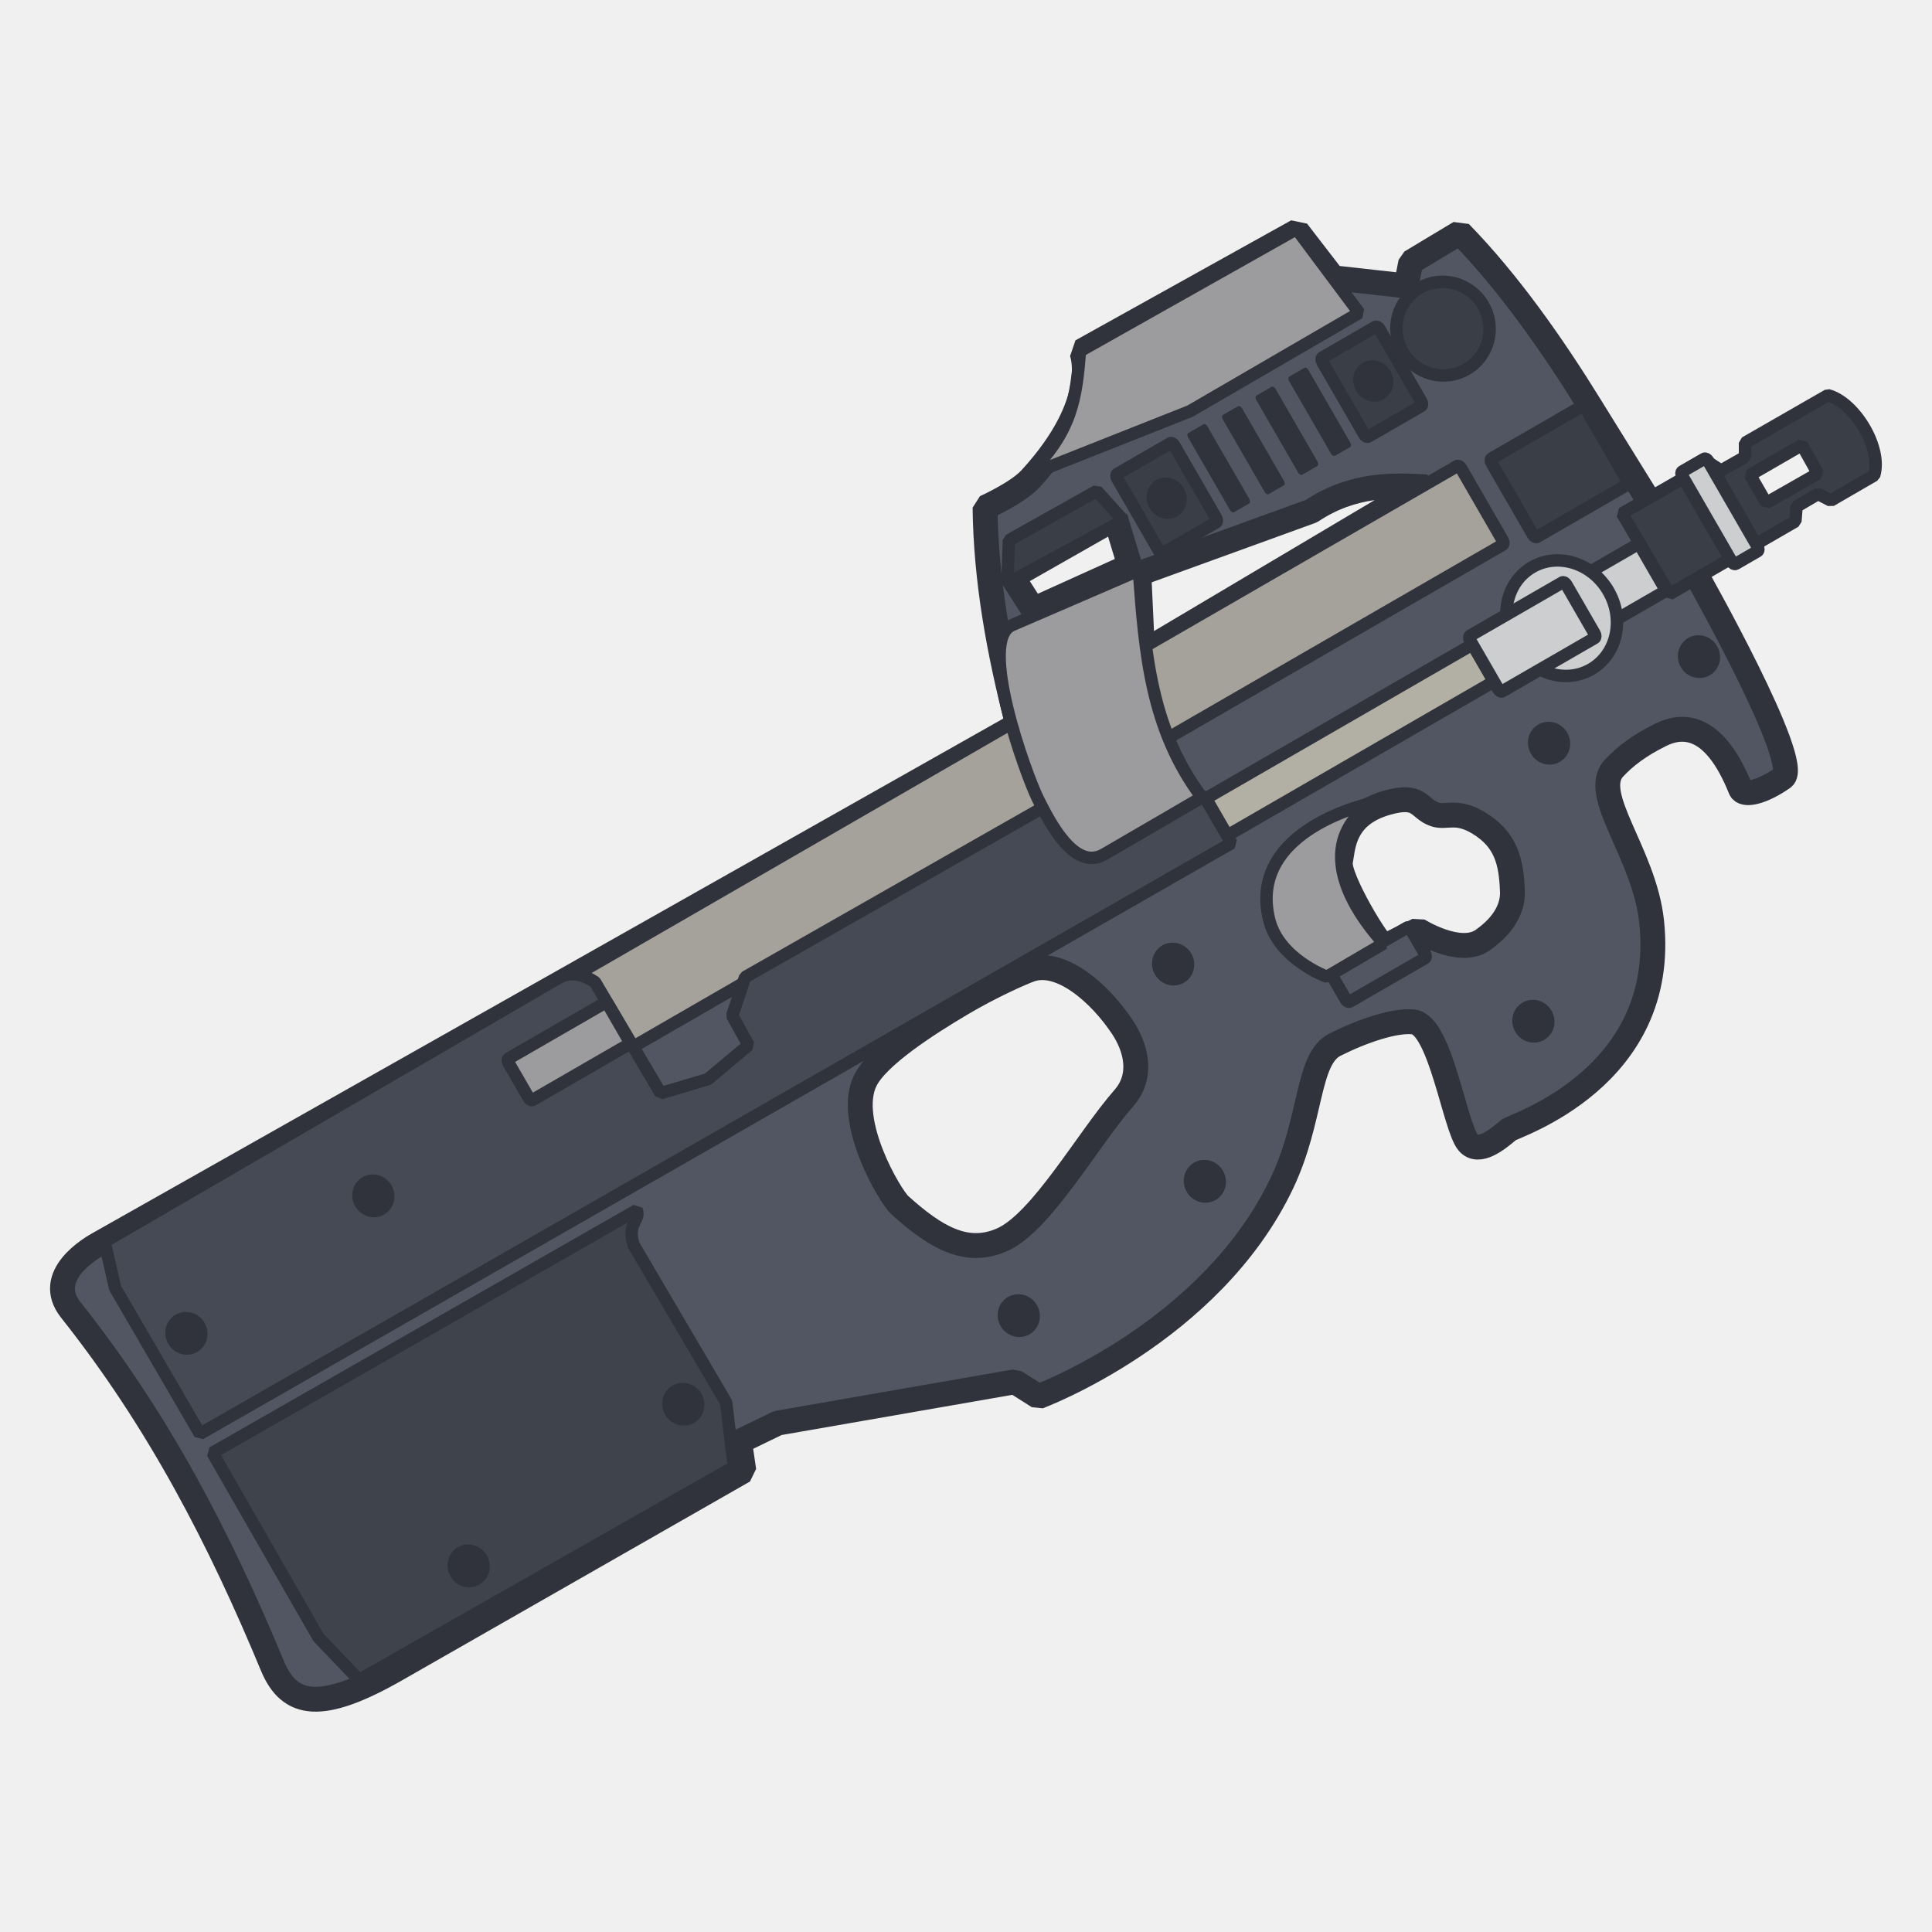
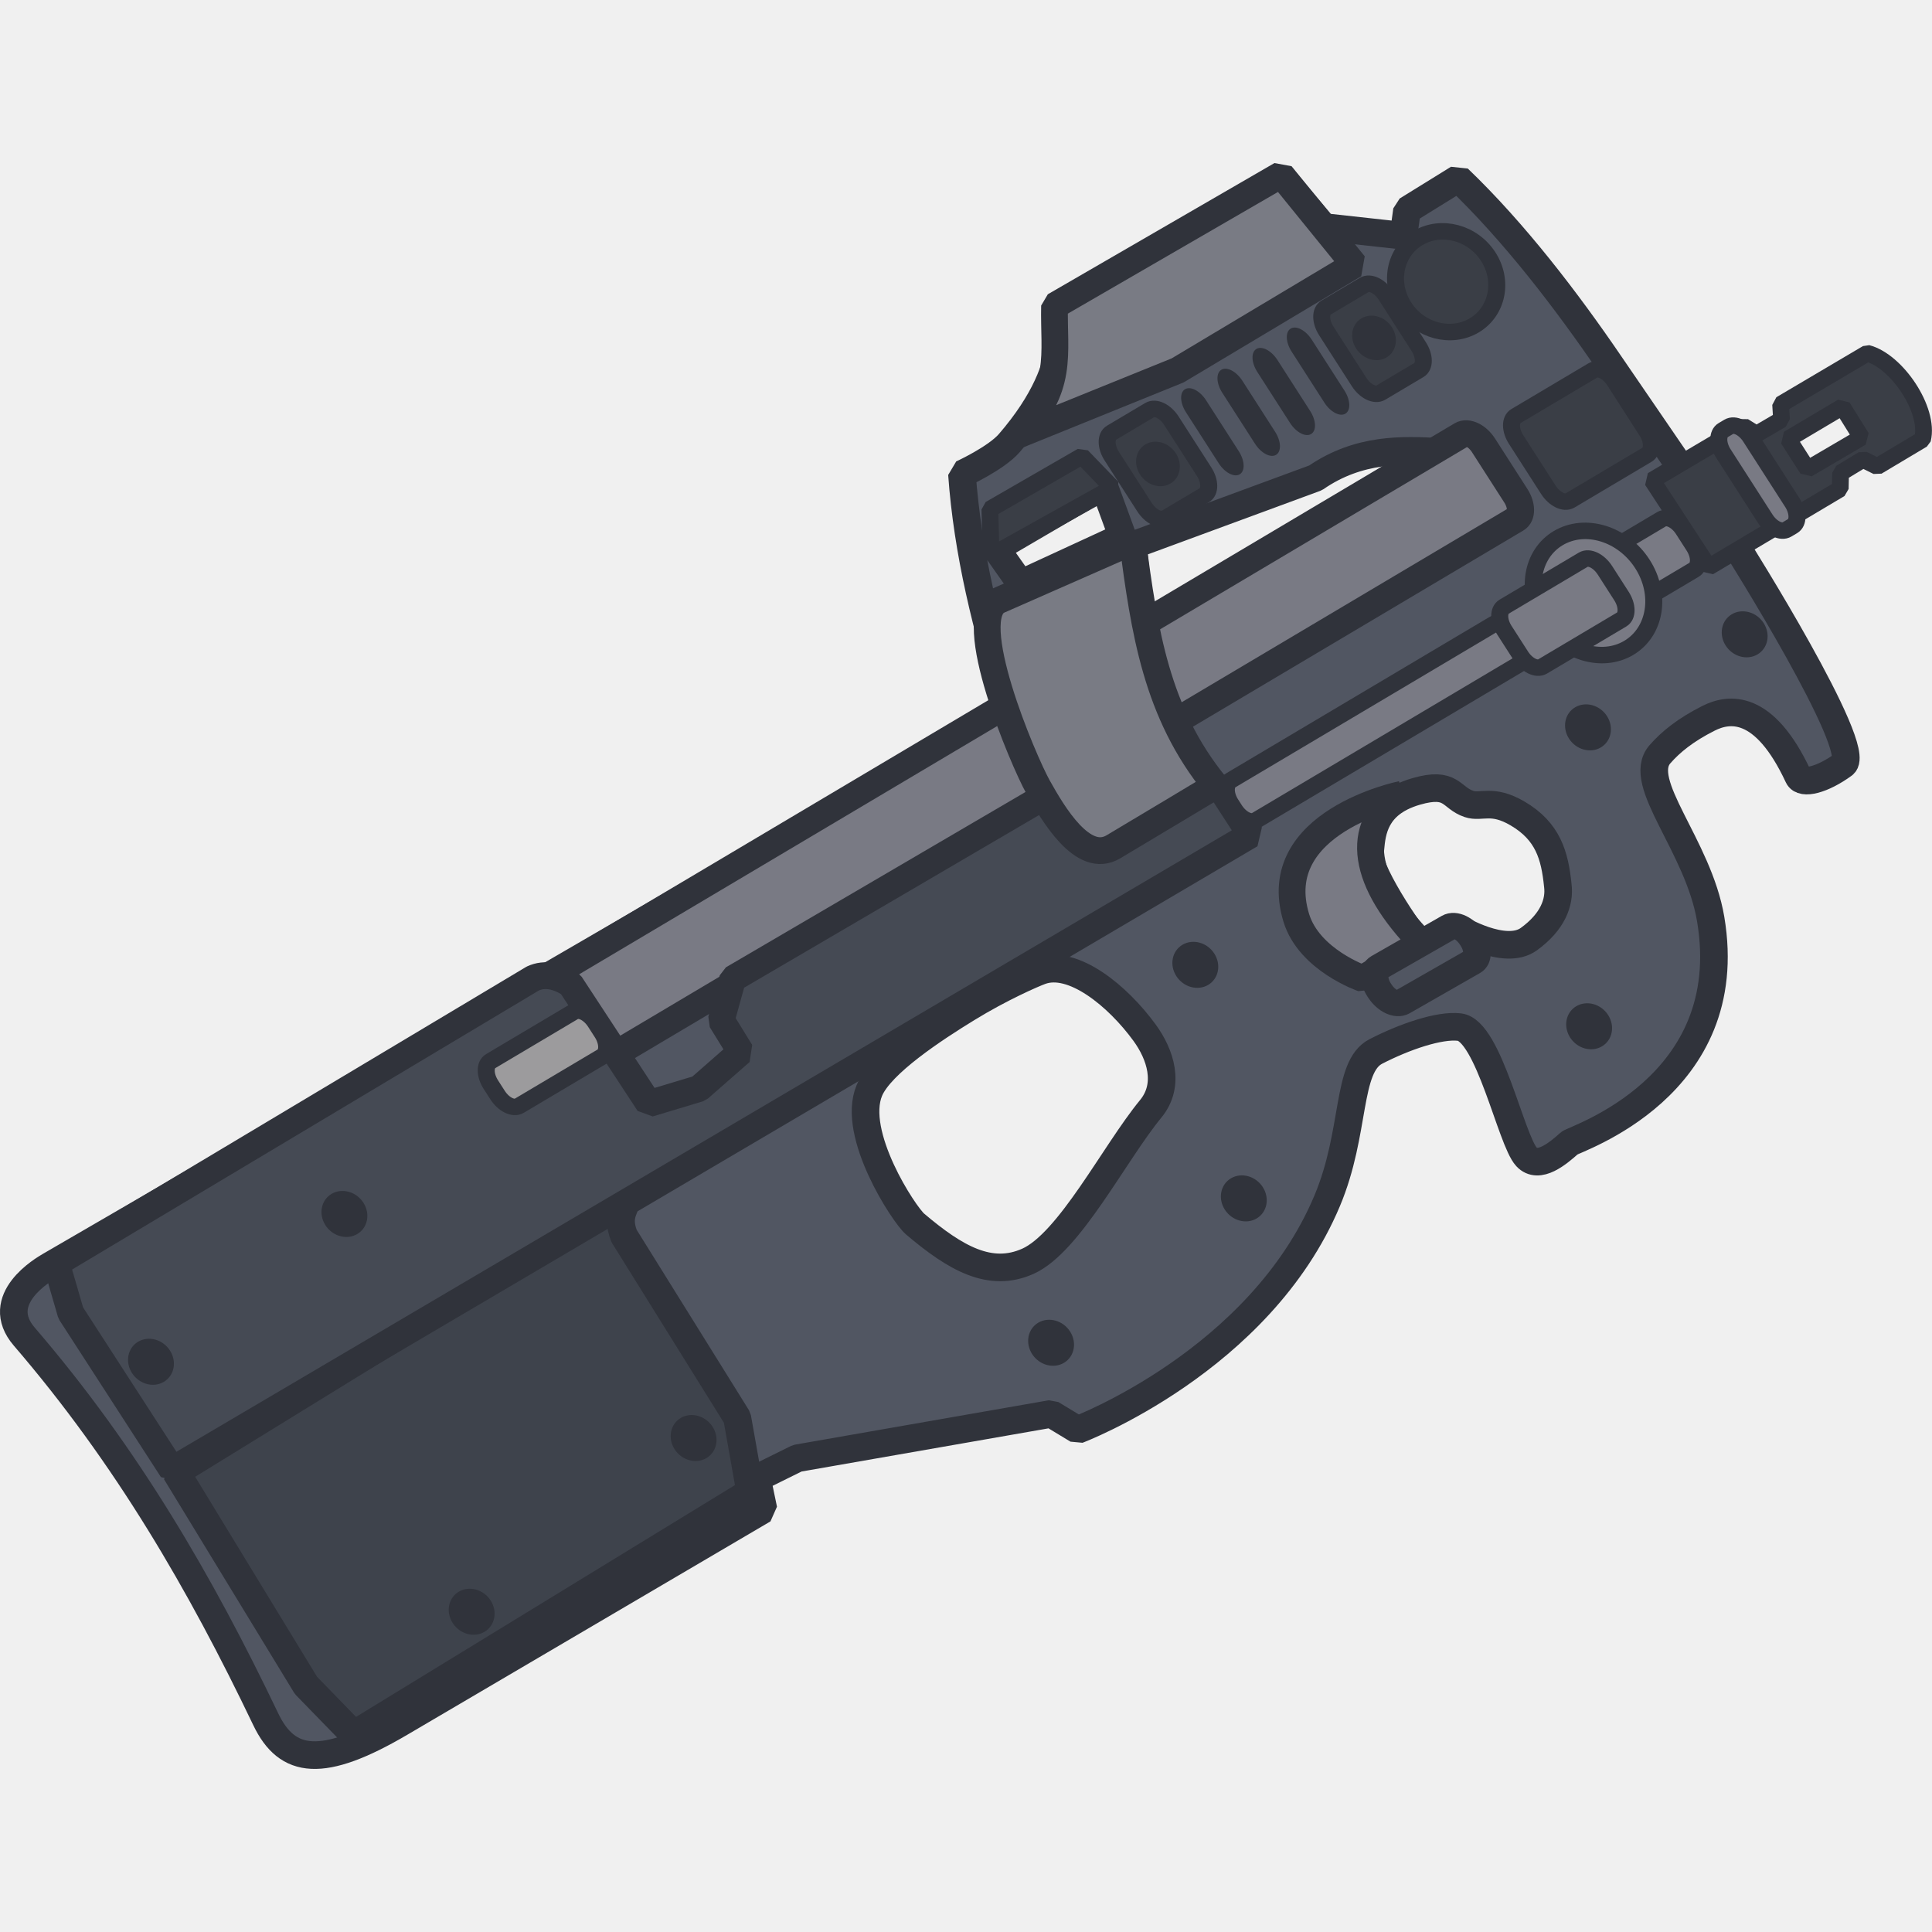
<svg xmlns="http://www.w3.org/2000/svg" width="110" height="110" viewBox="0 0 110 110" version="1.1" id="svg1" xml:space="preserve">
-   <defs id="defs1" />
+   <defs id="defs1">
+     <style id="style1">
+       .cls-1 {
+         fill: #171717;
+       }
+ 
+       .cls-2 {
+         fill: #1a1a1a;
+       }
+ 
+       .cls-3 {
+         fill: #505050;
+         stroke-width: 1.5px;
+       }
+ 
+       .cls-3, .cls-4, .cls-5, .cls-6, .cls-7 {
+         stroke-linecap: round;
+         stroke-linejoin: round;
+       }
+ 
+       .cls-3, .cls-4, .cls-5, .cls-7 {
+         stroke: #171717;
+       }
+ 
+       .cls-4 {
+         fill: #3c3c3c;
+       }
+ 
+       .cls-4, .cls-5, .cls-6, .cls-7 {
+         stroke-width: 3px;
+       }
+ 
+       .cls-5 {
+         fill: #434343;
+       }
+ 
+       .cls-6 {
+         fill: #7d521b;
+         stroke: #261a08;
+       }
+ 
+       .cls-7 {
+         fill: none;
+       }
+     </style>
+     <clipPath id="clip0_619_1149">
+       <rect width="110" height="110" fill="#ffffff" transform="translate(0.0859375)" id="rect82" x="0" y="0" />
+     </clipPath>
+     <style id="style2">
+       .cls-1 {
+         stroke: #14191a;
+       }
+ 
+       .cls-1, .cls-2, .cls-3 {
+         fill: #303635;
+       }
+ 
+       .cls-1, .cls-2, .cls-3, .cls-4, .cls-5, .cls-6, .cls-7, .cls-8, .cls-9 {
+         stroke-width: 1.5px;
+       }
+ 
+       .cls-1, .cls-2, .cls-3, .cls-5, .cls-6, .cls-7, .cls-8, .cls-10, .cls-11, .cls-12, .cls-13 {
+         stroke-linejoin: round;
+       }
+ 
+       .cls-1, .cls-2, .cls-5, .cls-6, .cls-7, .cls-8, .cls-10, .cls-9 {
+         fill-rule: evenodd;
+       }
+ 
+       .cls-2 {
+         stroke: #141a1a;
+       }
+ 
+       .cls-3 {
+         stroke: #22292b;
+       }
+ 
+       .cls-4 {
+         fill: #2f3232;
+         stroke-miterlimit: 82.2;
+       }
+ 
+       .cls-4, .cls-10, .cls-11 {
+         stroke: #161818;
+       }
+ 
+       .cls-5 {
+         stroke: #646f66;
+       }
+ 
+       .cls-5, .cls-6, .cls-7, .cls-10, .cls-9, .cls-11, .cls-12 {
+         fill: #434c4b;
+       }
+ 
+       .cls-5, .cls-6, .cls-8, .cls-10 {
+         stroke-linecap: square;
+       }
+ 
+       .cls-6 {
+         stroke: #353d40;
+       }
+ 
+       .cls-7 {
+         stroke: #272c2d;
+       }
+ 
+       .cls-7, .cls-9, .cls-11, .cls-12, .cls-13 {
+         stroke-linecap: round;
+       }
+ 
+       .cls-8 {
+         fill: #768489;
+         stroke: #2f3737;
+       }
+ 
+       .cls-10, .cls-11, .cls-12, .cls-13 {
+         stroke-width: 3px;
+       }
+ 
+       .cls-9 {
+         stroke: #232c2e;
+         stroke-miterlimit: 21.69;
+       }
+ 
+       .cls-12, .cls-13 {
+         stroke: #151819;
+       }
+ 
+       .cls-13 {
+         fill: none;
+       }
+     </style>
+     <style id="style1-6">
+       .cls-1 {
+         fill: #171717;
+       }
+ 
+       .cls-2 {
+         fill: #1a1a1a;
+       }
+ 
+       .cls-3 {
+         fill: #505050;
+         stroke-width: 1.5px;
+       }
+ 
+       .cls-3, .cls-4, .cls-5, .cls-6, .cls-7 {
+         stroke-linecap: round;
+         stroke-linejoin: round;
+       }
+ 
+       .cls-3, .cls-4, .cls-5, .cls-7 {
+         stroke: #171717;
+       }
+ 
+       .cls-4 {
+         fill: #3c3c3c;
+       }
+ 
+       .cls-4, .cls-5, .cls-6, .cls-7 {
+         stroke-width: 3px;
+       }
+ 
+       .cls-5 {
+         fill: #434343;
+       }
+ 
+       .cls-6 {
+         fill: #7d521b;
+         stroke: #261a08;
+       }
+ 
+       .cls-7 {
+         fill: none;
+       }
+     </style>
+     <clipPath id="clip0_619_1149-4">
+       <rect width="110" height="110" fill="#ffffff" transform="translate(0.0859375)" id="rect82-7" x="0" y="0" />
+     </clipPath>
+     <style id="style2-6">
+       .cls-1 {
+         stroke: #14191a;
+       }
+ 
+       .cls-1, .cls-2, .cls-3 {
+         fill: #303635;
+       }
+ 
+       .cls-1, .cls-2, .cls-3, .cls-4, .cls-5, .cls-6, .cls-7, .cls-8, .cls-9 {
+         stroke-width: 1.5px;
+       }
+ 
+       .cls-1, .cls-2, .cls-3, .cls-5, .cls-6, .cls-7, .cls-8, .cls-10, .cls-11, .cls-12, .cls-13 {
+         stroke-linejoin: round;
+       }
+ 
+       .cls-1, .cls-2, .cls-5, .cls-6, .cls-7, .cls-8, .cls-10, .cls-9 {
+         fill-rule: evenodd;
+       }
+ 
+       .cls-2 {
+         stroke: #141a1a;
+       }
+ 
+       .cls-3 {
+         stroke: #22292b;
+       }
+ 
+       .cls-4 {
+         fill: #2f3232;
+         stroke-miterlimit: 82.2;
+       }
+ 
+       .cls-4, .cls-10, .cls-11 {
+         stroke: #161818;
+       }
+ 
+       .cls-5 {
+         stroke: #646f66;
+       }
+ 
+       .cls-5, .cls-6, .cls-7, .cls-10, .cls-9, .cls-11, .cls-12 {
+         fill: #434c4b;
+       }
+ 
+       .cls-5, .cls-6, .cls-8, .cls-10 {
+         stroke-linecap: square;
+       }
+ 
+       .cls-6 {
+         stroke: #353d40;
+       }
+ 
+       .cls-7 {
+         stroke: #272c2d;
+       }
+ 
+       .cls-7, .cls-9, .cls-11, .cls-12, .cls-13 {
+         stroke-linecap: round;
+       }
+ 
+       .cls-8 {
+         fill: #768489;
+         stroke: #2f3737;
+       }
+ 
+       .cls-10, .cls-11, .cls-12, .cls-13 {
+         stroke-width: 3px;
+       }
+ 
+       .cls-9 {
+         stroke: #232c2e;
+         stroke-miterlimit: 21.69;
+       }
+ 
+       .cls-12, .cls-13 {
+         stroke: #151819;
+       }
+ 
+       .cls-13 {
+         fill: none;
+       }
+     </style>
+     <style id="style1-0">
+       .cls-1 {
+         fill: #171717;
+       }
+ 
+       .cls-2 {
+         fill: #1a1a1a;
+       }
+ 
+       .cls-3 {
+         fill: #505050;
+         stroke-width: 1.5px;
+       }
+ 
+       .cls-3, .cls-4, .cls-5, .cls-6, .cls-7 {
+         stroke-linecap: round;
+         stroke-linejoin: round;
+       }
+ 
+       .cls-3, .cls-4, .cls-5, .cls-7 {
+         stroke: #171717;
+       }
+ 
+       .cls-4 {
+         fill: #3c3c3c;
+       }
+ 
+       .cls-4, .cls-5, .cls-6, .cls-7 {
+         stroke-width: 3px;
+       }
+ 
+       .cls-5 {
+         fill: #434343;
+       }
+ 
+       .cls-6 {
+         fill: #7d521b;
+         stroke: #261a08;
+       }
+ 
+       .cls-7 {
+         fill: none;
+       }
+     </style>
+     <clipPath id="clip0_619_1149-7">
+       <rect width="110" height="110" fill="#ffffff" transform="translate(0.0859375)" id="rect82-9" x="0" y="0" />
+     </clipPath>
+     <style id="style2-5">
+       .cls-1 {
+         stroke: #14191a;
+       }
+ 
+       .cls-1, .cls-2, .cls-3 {
+         fill: #303635;
+       }
+ 
+       .cls-1, .cls-2, .cls-3, .cls-4, .cls-5, .cls-6, .cls-7, .cls-8, .cls-9 {
+         stroke-width: 1.5px;
+       }
+ 
+       .cls-1, .cls-2, .cls-3, .cls-5, .cls-6, .cls-7, .cls-8, .cls-10, .cls-11, .cls-12, .cls-13 {
+         stroke-linejoin: round;
+       }
+ 
+       .cls-1, .cls-2, .cls-5, .cls-6, .cls-7, .cls-8, .cls-10, .cls-9 {
+         fill-rule: evenodd;
+       }
+ 
+       .cls-2 {
+         stroke: #141a1a;
+       }
+ 
+       .cls-3 {
+         stroke: #22292b;
+       }
+ 
+       .cls-4 {
+         fill: #2f3232;
+         stroke-miterlimit: 82.2;
+       }
+ 
+       .cls-4, .cls-10, .cls-11 {
+         stroke: #161818;
+       }
+ 
+       .cls-5 {
+         stroke: #646f66;
+       }
+ 
+       .cls-5, .cls-6, .cls-7, .cls-10, .cls-9, .cls-11, .cls-12 {
+         fill: #434c4b;
+       }
+ 
+       .cls-5, .cls-6, .cls-8, .cls-10 {
+         stroke-linecap: square;
+       }
+ 
+       .cls-6 {
+         stroke: #353d40;
+       }
+ 
+       .cls-7 {
+         stroke: #272c2d;
+       }
+ 
+       .cls-7, .cls-9, .cls-11, .cls-12, .cls-13 {
+         stroke-linecap: round;
+       }
+ 
+       .cls-8 {
+         fill: #768489;
+         stroke: #2f3737;
+       }
+ 
+       .cls-10, .cls-11, .cls-12, .cls-13 {
+         stroke-width: 3px;
+       }
+ 
+       .cls-9 {
+         stroke: #232c2e;
+         stroke-miterlimit: 21.69;
+       }
+ 
+       .cls-12, .cls-13 {
+         stroke: #151819;
+       }
+ 
+       .cls-13 {
+         fill: none;
+       }
+     </style>
+     <style id="style1-6-2">
+       .cls-1 {
+         fill: #171717;
+       }
+ 
+       .cls-2 {
+         fill: #1a1a1a;
+       }
+ 
+       .cls-3 {
+         fill: #505050;
+         stroke-width: 1.5px;
+       }
+ 
+       .cls-3, .cls-4, .cls-5, .cls-6, .cls-7 {
+         stroke-linecap: round;
+         stroke-linejoin: round;
+       }
+ 
+       .cls-3, .cls-4, .cls-5, .cls-7 {
+         stroke: #171717;
+       }
+ 
+       .cls-4 {
+         fill: #3c3c3c;
+       }
+ 
+       .cls-4, .cls-5, .cls-6, .cls-7 {
+         stroke-width: 3px;
+       }
+ 
+       .cls-5 {
+         fill: #434343;
+       }
+ 
+       .cls-6 {
+         fill: #7d521b;
+         stroke: #261a08;
+       }
+ 
+       .cls-7 {
+         fill: none;
+       }
+     </style>
+     <clipPath id="clip0_619_1149-4-2">
+       <rect width="110" height="110" fill="#ffffff" transform="translate(0.0859375)" id="rect82-7-4" x="0" y="0" />
+     </clipPath>
+     <style id="style2-6-0">
+       .cls-1 {
+         stroke: #14191a;
+       }
+ 
+       .cls-1, .cls-2, .cls-3 {
+         fill: #303635;
+       }
+ 
+       .cls-1, .cls-2, .cls-3, .cls-4, .cls-5, .cls-6, .cls-7, .cls-8, .cls-9 {
+         stroke-width: 1.5px;
+       }
+ 
+       .cls-1, .cls-2, .cls-3, .cls-5, .cls-6, .cls-7, .cls-8, .cls-10, .cls-11, .cls-12, .cls-13 {
+         stroke-linejoin: round;
+       }
+ 
+       .cls-1, .cls-2, .cls-5, .cls-6, .cls-7, .cls-8, .cls-10, .cls-9 {
+         fill-rule: evenodd;
+       }
+ 
+       .cls-2 {
+         stroke: #141a1a;
+       }
+ 
+       .cls-3 {
+         stroke: #22292b;
+       }
+ 
+       .cls-4 {
+         fill: #2f3232;
+         stroke-miterlimit: 82.2;
+       }
+ 
+       .cls-4, .cls-10, .cls-11 {
+         stroke: #161818;
+       }
+ 
+       .cls-5 {
+         stroke: #646f66;
+       }
+ 
+       .cls-5, .cls-6, .cls-7, .cls-10, .cls-9, .cls-11, .cls-12 {
+         fill: #434c4b;
+       }
+ 
+       .cls-5, .cls-6, .cls-8, .cls-10 {
+         stroke-linecap: square;
+       }
+ 
+       .cls-6 {
+         stroke: #353d40;
+       }
+ 
+       .cls-7 {
+         stroke: #272c2d;
+       }
+ 
+       .cls-7, .cls-9, .cls-11, .cls-12, .cls-13 {
+         stroke-linecap: round;
+       }
+ 
+       .cls-8 {
+         fill: #768489;
+         stroke: #2f3737;
+       }
+ 
+       .cls-10, .cls-11, .cls-12, .cls-13 {
+         stroke-width: 3px;
+       }
+ 
+       .cls-9 {
+         stroke: #232c2e;
+         stroke-miterlimit: 21.69;
+       }
+ 
+       .cls-12, .cls-13 {
+         stroke: #151819;
+       }
+ 
+       .cls-13 {
+         fill: none;
+       }
+     </style>
+     <style id="style1-9">
+       .cls-1 {
+         fill: #171717;
+       }
+ 
+       .cls-2 {
+         fill: #1a1a1a;
+       }
+ 
+       .cls-3 {
+         fill: #505050;
+         stroke-width: 1.5px;
+       }
+ 
+       .cls-3, .cls-4, .cls-5, .cls-6, .cls-7 {
+         stroke-linecap: round;
+         stroke-linejoin: round;
+       }
+ 
+       .cls-3, .cls-4, .cls-5, .cls-7 {
+         stroke: #171717;
+       }
+ 
+       .cls-4 {
+         fill: #3c3c3c;
+       }
+ 
+       .cls-4, .cls-5, .cls-6, .cls-7 {
+         stroke-width: 3px;
+       }
+ 
+       .cls-5 {
+         fill: #434343;
+       }
+ 
+       .cls-6 {
+         fill: #7d521b;
+         stroke: #261a08;
+       }
+ 
+       .cls-7 {
+         fill: none;
+       }
+     </style>
+     <clipPath id="clip0_619_1149-3">
+       <rect width="110" height="110" fill="#ffffff" transform="translate(0.0859375)" id="rect82-4" x="0" y="0" />
+     </clipPath>
+   </defs>
  <g id="layer1">
-     <g id="g305" transform="matrix(0.5793575,-0.3344922,0.3344922,0.5793575,-56.56893,2.908856)">
-       <path id="rect1" style="fill:#515662;fill-opacity:1;stroke:#30333b;stroke-width:2.117;stroke-linecap:square;stroke-linejoin:bevel;stroke-miterlimit:0;stroke-dasharray:none;stroke-opacity:1" d="m 140.174,110.422 c 0,0 -0.541,4.515 -9.191,7.233 -1.565,0.492 -4.571,0.183 -4.571,0.183 -3.015,5.356 -5.131,11.251 -6.828,17.398 l -89.835,-0.841 c -0.618,-0.006 -5.423,-0.054 -4.868,3.686 1.771,11.925 1.226,23.277 -0.286,34.805 -0.5,3.816 1.689,5.498 9.009,5.53 l 34.038,0.15 0.926,-2.329 3.612,0.265 19.232,7.045 1.098,2.097 c 0,0 15.398,2.616 26.996,-5.353 5,-3.435 7.14,-8.126 9.838,-7.972 2.573,0.147 5.492,0.721 6.761,1.672 1.843,1.381 -1.433,9.519 -1.111,11.22 0.255,1.349 2.331,1.006 3.528,0.783 0.529,-0.098 13.975,2.973 19.404,-9.282 2.371,-5.352 0.836,-11.996 3.743,-12.896 1.276,-0.395 2.812,-0.609 4.884,-0.472 1.815,0.12 4.455,1.148 3.567,7.386 -0.103,0.721 1.529,1.169 3.603,0.98 2.079,-0.19 2.243,-18.576 2.243,-18.576 0.035,-0.069 -0.353,-7.801 -0.353,-7.801 l -0.289,-9.264 c -0.171,-5.934 -0.746,-12.532 -2.214,-18.281 l -4.876,0.084 -1.354,1.552 -5.04,-3.711 -0.663,-4.957 z m -14.704,13.682 10.102,0.063 -0.965,4.131 -8.987,-0.893 z m 9.46,5.162 15.386,2.726 c 4.243,-0.278 7.155,1.568 9.551,3.137 l -2.489,-0.223 -25.521,0.308 z m -31.487,24.139 c 3.114,-0.041 5.915,0.286 6.615,0.412 2.7,0.489 4.153,4.66 4.369,8.182 0.124,2.02 -0.492,4.449 -2.909,5.272 -4.412,1.501 -11.375,5.658 -15.014,5.263 -3.311,-0.36 -4.807,-3.033 -6.062,-6.901 -0.34,-1.049 -0.424,-8.466 2.722,-10.632 1.953,-1.344 7.165,-1.554 10.279,-1.595 z m 38.727,3.085 c 0.396,0.025 0.826,0.092 1.294,0.209 2.895,0.725 2.052,1.768 3.042,2.902 0.672,0.77 1.799,0.532 2.888,2.534 1.301,2.391 0.698,4.253 -0.403,6.352 -0.59,1.202 -1.944,2.209 -4.321,2.413 -2.393,0.206 -4.332,-3.498 -4.332,-3.498 l -3.141,-0.215 c -0.424,0 -0.552,-7.077 0.335,-8.12 0.752,-0.883 1.864,-2.752 4.637,-2.577 z" />
-       <path id="rect18" style="fill:#3a3e46;fill-opacity:1;stroke:#30333b;stroke-width:1.058;stroke-linecap:square;stroke-linejoin:bevel;stroke-miterlimit:0;stroke-dasharray:none;stroke-opacity:1" d="m 173.118,145.383 0.066,7.961 12.368,-0.007 0.711,-1.035 2.118,-0.017 0.665,1.028 4.264,-0.009 c 1.781,-1.661 1.674,-6.217 0,-7.875 l -8.131,-0.019 -0.599,1.038 -2.35,-0.015 -0.525,-1.031 z m 11.068,2.612 5.094,-2.4e-4 -0.036,2.776 -5.06,-0.028 z" />
-       <rect style="fill:#cdcecf;fill-opacity:1;stroke:#30333b;stroke-width:1.058;stroke-linecap:square;stroke-linejoin:bevel;stroke-miterlimit:0;stroke-dasharray:none;stroke-opacity:1" id="rect19" width="2.549" height="9.08" x="179.139" y="144.852" rx="0.197" ry="0.321" />
-       <rect style="fill:#a5a19b;fill-opacity:1;stroke:#30333b;stroke-width:1.058;stroke-linecap:square;stroke-linejoin:bevel;stroke-miterlimit:0;stroke-dasharray:none;stroke-opacity:1" id="rect28" width="86.865" height="7.734" x="76.3" y="134.876" rx="0.197" ry="0.321" />
-       <path id="path20" style="fill:#3e434c;fill-opacity:1;stroke:#30333b;stroke-width:1.058;stroke-linecap:square;stroke-linejoin:bevel;stroke-miterlimit:0;stroke-dasharray:none;stroke-opacity:1" d="m 70.833,154.81 c -0.079,0.831 -1.348,0.584 -1.704,2.442 l 0.118,15.526 -2.177,5.085 -36.683,-0.247 -1.19,-4.863 0.05,-18.116 z" />
-       <path id="path20-2" style="fill:#454a54;fill-opacity:1;stroke:#30333b;stroke-width:1.058;stroke-linecap:square;stroke-linejoin:bevel;stroke-miterlimit:0;stroke-dasharray:none;stroke-opacity:1" d="m 130.298,153.06 -0.021,-4.74 -8.144,-0.102 c -1.166,-0.651 -2.678,0.315 -3.344,-2.67 l -0.252,-3.125 -29.797,-0.179 -2.585,2.285 -0.055,2.87 -4.438,0.779 -4.081,-0.974 -0.111,-10.982 c -0.518,-1.043 -1.239,-1.748 -2.317,-1.858 l -44.884,0.125 -1.19,3.855 0.05,14.361 z" />
-       <rect style="fill:#3a3e46;fill-opacity:1;stroke:#30333b;stroke-width:1.058;stroke-linecap:square;stroke-linejoin:bevel;stroke-miterlimit:0;stroke-dasharray:none;stroke-opacity:1" id="rect20" width="5.608" height="7.781" x="137.39" y="120.987" rx="0.197" ry="0.321" />
-       <rect style="fill:#30333b;fill-opacity:1;stroke:#252323;stroke-width:0;stroke-linecap:square;stroke-linejoin:bevel;stroke-miterlimit:0" id="rect20-9" width="1.893" height="7.781" x="144.359" y="120.996" rx="0.197" ry="0.321" />
-       <rect style="fill:#30333b;fill-opacity:1;stroke:#252323;stroke-width:0;stroke-linecap:square;stroke-linejoin:bevel;stroke-miterlimit:0" id="rect20-9-4" width="1.893" height="7.781" x="147.683" y="121.137" rx="0.197" ry="0.321" />
-       <rect style="fill:#30333b;fill-opacity:1;stroke:#252323;stroke-width:0;stroke-linecap:square;stroke-linejoin:bevel;stroke-miterlimit:0" id="rect20-9-3" width="1.893" height="7.781" x="150.977" y="121.137" rx="0.197" ry="0.321" />
-       <rect style="fill:#30333b;fill-opacity:1;stroke:#252323;stroke-width:0;stroke-linecap:square;stroke-linejoin:bevel;stroke-miterlimit:0" id="rect20-9-39" width="1.893" height="7.781" x="154.202" y="121.137" rx="0.197" ry="0.321" />
-       <ellipse style="fill:#30333b;fill-opacity:1;stroke:#252323;stroke-width:0;stroke-linecap:square;stroke-linejoin:bevel;stroke-miterlimit:0" id="path21" cx="140.194" cy="124.878" rx="1.682" ry="1.787" />
-       <rect style="fill:#3a3e46;fill-opacity:1;stroke:#30333b;stroke-width:1.058;stroke-linecap:square;stroke-linejoin:bevel;stroke-miterlimit:0;stroke-dasharray:none;stroke-opacity:1" id="rect20-8" width="5.608" height="7.781" x="157.467" y="121.137" rx="0.197" ry="0.321" />
-       <ellipse style="fill:#30333b;fill-opacity:1;stroke:#252323;stroke-width:0;stroke-linecap:square;stroke-linejoin:bevel;stroke-miterlimit:0" id="path21-4" cx="160.411" cy="125.027" rx="1.682" ry="1.787" />
-       <path id="path22" style="fill:#3a3e46;fill-opacity:1;stroke:#30333b;stroke-width:1.058;stroke-linecap:square;stroke-linejoin:bevel;stroke-miterlimit:0;stroke-dasharray:none;stroke-opacity:1" d="m 135.357,121.373 0.695,3.294 -11.214,-0.291 1.933,-3.107 z" />
-       <rect style="fill:#3a3e46;fill-opacity:1;stroke:#30333b;stroke-width:1.058;stroke-linecap:square;stroke-linejoin:bevel;stroke-miterlimit:0;stroke-dasharray:none;stroke-opacity:1" id="rect22" width="9.253" height="7.711" x="165.639" y="135.778" rx="0.197" ry="0.321" />
-       <ellipse style="fill:#3a3e46;fill-opacity:1;stroke:#30333b;stroke-width:1.058;stroke-linecap:square;stroke-linejoin:bevel;stroke-miterlimit:0;stroke-dasharray:none;stroke-opacity:1" id="path23" cx="167.777" cy="124.142" rx="3.96" ry="3.996" />
-       <rect style="fill:#b2afa4;fill-opacity:1;stroke:#30333b;stroke-width:1.058;stroke-linecap:square;stroke-linejoin:bevel;stroke-miterlimit:0;stroke-dasharray:none;stroke-opacity:1" id="rect23" width="26.777" height="3.645" x="130.31" y="148.676" rx="0.197" ry="0.321" />
-       <rect style="fill:#cdcecf;fill-opacity:1;stroke:#30333b;stroke-width:1.058;stroke-linecap:square;stroke-linejoin:bevel;stroke-miterlimit:0;stroke-dasharray:none;stroke-opacity:1" id="rect25" width="7.641" height="4.626" x="165.429" y="148.325" rx="0.197" ry="0.321" />
-       <ellipse style="fill:#cdcecf;fill-opacity:1;stroke:#30333b;stroke-width:1.058;stroke-linecap:square;stroke-linejoin:bevel;stroke-miterlimit:0;stroke-dasharray:none;stroke-opacity:1" id="path25" cx="164.202" cy="150.533" rx="4.597" ry="5.017" />
-       <rect style="fill:#cdcecf;fill-opacity:1;stroke:#30333b;stroke-width:1.058;stroke-linecap:square;stroke-linejoin:bevel;stroke-miterlimit:0;stroke-dasharray:none;stroke-opacity:1" id="rect24" width="9.463" height="5.468" x="156.51" y="147.928" rx="0.197" ry="0.321" />
-       <rect style="fill:#515662;fill-opacity:1;stroke:#30333b;stroke-width:1.058;stroke-linecap:square;stroke-linejoin:bevel;stroke-miterlimit:0;stroke-dasharray:none;stroke-opacity:1" id="rect26" width="7.781" height="3.014" x="132.063" y="166.761" rx="0.197" ry="0.321" />
-       <path id="path26" style="fill:#9c9b9d;fill-opacity:1;stroke:#30333b;stroke-width:1.058;stroke-linecap:square;stroke-linejoin:bevel;stroke-miterlimit:0;stroke-dasharray:none;stroke-opacity:1" d="m 137.25,166.936 -5.608,0.035 c 0,0 -2.814,-3.341 -1.823,-6.694 2.258,-7.633 12.617,-4.171 12.617,-4.171 -4.745,0.267 -6.538,4.397 -5.187,10.83 z" />
-       <ellipse style="fill:#30333b;fill-opacity:1;stroke:#252323;stroke-width:0;stroke-linecap:square;stroke-linejoin:bevel;stroke-miterlimit:0" id="path27" cx="120.845" cy="159.494" rx="1.784" ry="1.834" />
-       <ellipse style="fill:#30333b;fill-opacity:1;stroke:#252323;stroke-width:0;stroke-linecap:square;stroke-linejoin:bevel;stroke-miterlimit:0" id="path27-8" cx="113.939" cy="176.855" rx="1.784" ry="1.834" />
-       <ellipse style="fill:#30333b;fill-opacity:1;stroke:#252323;stroke-width:0;stroke-linecap:square;stroke-linejoin:bevel;stroke-miterlimit:0" id="path27-3" cx="94.509" cy="178.838" rx="1.784" ry="1.834" />
-       <ellipse style="fill:#30333b;fill-opacity:1;stroke:#252323;stroke-width:0;stroke-linecap:square;stroke-linejoin:bevel;stroke-miterlimit:0" id="path27-3-2" cx="52.034" cy="142.541" rx="1.784" ry="1.834" />
-       <ellipse style="fill:#30333b;fill-opacity:1;stroke:#252323;stroke-width:0;stroke-linecap:square;stroke-linejoin:bevel;stroke-miterlimit:0" id="path27-3-2-0" cx="32.405" cy="144.722" rx="1.784" ry="1.834" />
-       <ellipse style="fill:#30333b;fill-opacity:1;stroke:#252323;stroke-width:0;stroke-linecap:square;stroke-linejoin:bevel;stroke-miterlimit:0" id="path27-3-2-4" cx="66.011" cy="171.091" rx="1.784" ry="1.834" />
-       <ellipse style="fill:#30333b;fill-opacity:1;stroke:#252323;stroke-width:0;stroke-linecap:square;stroke-linejoin:bevel;stroke-miterlimit:0" id="path27-3-2-1" cx="43.31" cy="173.867" rx="1.784" ry="1.834" />
-       <ellipse style="fill:#30333b;fill-opacity:1;stroke:#252323;stroke-width:0;stroke-linecap:square;stroke-linejoin:bevel;stroke-miterlimit:0" id="path27-1" cx="144.967" cy="179.036" rx="1.784" ry="1.834" />
-       <ellipse style="fill:#30333b;fill-opacity:1;stroke:#252323;stroke-width:0;stroke-linecap:square;stroke-linejoin:bevel;stroke-miterlimit:0" id="path27-15" cx="157.953" cy="159.209" rx="1.784" ry="1.834" />
-       <ellipse style="fill:#30333b;fill-opacity:1;stroke:#252323;stroke-width:0;stroke-linecap:square;stroke-linejoin:bevel;stroke-miterlimit:0" id="path27-5" cx="172.685" cy="159.209" rx="1.784" ry="1.834" />
-       <path id="path28" style="fill:#9c9b9d;fill-opacity:1;stroke:#30333b;stroke-width:1.058;stroke-linecap:square;stroke-linejoin:bevel;stroke-miterlimit:0;stroke-dasharray:none;stroke-opacity:1" d="m 130.064,148.429 c 0,0 -6.8,0.036 -9.647,0.036 -2.847,0 -2.658,-4.532 -2.504,-6.925 0.147,-2.29 2.271,-14.258 5.471,-13.885 l 11.688,1.362 c -3.072,6.334 -5.883,12.246 -5.008,19.412 z" />
-       <path id="path29" style="fill:#9c9b9d;fill-opacity:1;stroke:#30333b;stroke-width:1.058;stroke-linecap:square;stroke-linejoin:bevel;stroke-miterlimit:0;stroke-dasharray:none" d="m 162.268,119.413 -16.647,0.047 -14.824,-2.186 c 5.307,-1.247 7.079,-3.769 9.266,-6.923 l 21.161,0.222 z" />
-       <rect style="fill:#9c9b9d;fill-opacity:1;stroke:#30333b;stroke-width:1.058;stroke-linecap:square;stroke-linejoin:bevel;stroke-miterlimit:0;stroke-dasharray:none;stroke-opacity:1" id="rect29" width="9.827" height="4.077" x="67.654" y="138.174" rx="0.197" ry="0.321" />
+     <g id="g1" transform="translate(-93.73372,-127.1805)">
+       <path id="rect1" style="fill:#515662;fill-opacity:1;stroke:#30333b;stroke-width:1.572;stroke-linecap:square;stroke-linejoin:bevel;stroke-miterlimit:0;stroke-dasharray:none;stroke-opacity:1" d="m 153.87,144.599 c 0,0 1.478,3.007 -2.673,7.81 -0.751,0.869 -2.694,1.758 -2.694,1.758 0.316,4.42 1.393,8.853 2.823,13.292 L 96.591,199.238 c -0.376,0.219 -3.306,1.916 -1.474,4.046 5.841,6.791 10.051,14.058 13.746,21.781 1.223,2.557 3.221,2.817 7.667,0.205 l 20.672,-12.145 -0.371,-1.783 2.293,-1.134 14.463,-2.528 1.504,0.911 c 0,0 10.37,-3.908 14.206,-13.041 1.654,-3.937 1.074,-7.628 2.769,-8.503 1.617,-0.834 3.614,-1.525 4.763,-1.389 1.668,0.198 2.939,6.444 3.815,7.388 0.694,0.748 1.814,-0.213 2.45,-0.781 0.281,-0.251 9.652,-3.173 8.038,-12.759 -0.705,-4.186 -4.292,-7.772 -2.891,-9.378 0.615,-0.705 1.459,-1.391 2.769,-2.051 1.147,-0.578 3.157,-0.887 5.114,3.317 0.227,0.486 1.394,0.178 2.573,-0.685 1.183,-0.866 -6.071,-12.377 -6.071,-12.377 -0.007,-0.055 -3.334,-4.732 -3.334,-4.732 l -3.88,-5.666 c -2.477,-3.635 -5.463,-7.537 -8.652,-10.59 l -2.919,1.806 -0.199,1.454 -4.536,-0.499 -2.384,-2.849 z m -3.432,13.809 6.142,-3.594 1.068,2.92 -5.799,2.675 z m 7.793,-0.186 10.407,-3.835 c 2.458,-1.699 4.96,-1.596 7.038,-1.48 l -1.597,0.756 -15.331,9.369 z m -9.413,26.357 c 1.868,-1.147 3.696,-1.949 4.17,-2.121 1.83,-0.666 4.378,1.409 5.917,3.525 0.883,1.213 1.481,2.948 0.346,4.329 -2.071,2.521 -4.625,7.615 -6.987,8.677 -2.149,0.967 -4.124,-0.161 -6.431,-2.119 -0.625,-0.531 -3.643,-5.121 -2.603,-7.601 0.645,-1.539 3.717,-3.545 5.587,-4.69 z m 24.684,-12.004 c 0.251,-0.125 0.536,-0.241 0.867,-0.335 2.043,-0.589 1.95,0.363 3.002,0.714 0.715,0.238 1.302,-0.315 2.762,0.54 1.744,1.021 2.123,2.398 2.296,4.101 0.123,0.961 -0.294,2.075 -1.651,3.057 -1.367,0.989 -4.022,-0.621 -4.022,-0.621 l -1.988,0.996 c -0.256,0.152 -3.165,-4.21 -3.044,-5.178 0.102,-0.82 0.029,-2.384 1.777,-3.273 z" />
+       <path id="rect18" style="fill:#3a3e46;fill-opacity:1;stroke:#30333b;stroke-width:0.953;stroke-linecap:square;stroke-linejoin:bevel;stroke-miterlimit:0;stroke-dasharray:none;stroke-opacity:1" d="m 187.8,154.529 3.224,4.935 7.486,-4.453 0.018,-0.9 1.275,-0.774 0.814,0.402 2.579,-1.539 c 0.414,-1.675 -1.473,-4.474 -3.15,-4.905 l -4.931,2.912 0.052,0.862 -1.429,0.835 -0.73,-0.453 z m 7.747,-2.353 3.085,-1.832 1.087,1.743 -3.076,1.802 z" />
+       <rect style="fill:#797a84;fill-opacity:1;stroke:#30333b;stroke-width:0.953;stroke-linecap:square;stroke-linejoin:bevel;stroke-miterlimit:0;stroke-dasharray:none;stroke-opacity:1" id="rect19" width="1.795" height="6.721" x="78.825" y="228.502" rx="0.711" ry="1.156" transform="matrix(0.8598273,-0.5105849,0.5402913,0.841478,0,0)" />
+       <rect style="fill:#797a84;fill-opacity:1;stroke:#30333b;stroke-width:1.525;stroke-linecap:square;stroke-linejoin:bevel;stroke-miterlimit:0;stroke-dasharray:none;stroke-opacity:1" id="rect28" width="61.175" height="5.725" x="6.401" y="221.118" rx="0.711" ry="1.156" transform="matrix(0.8598273,-0.5105849,0.5402913,0.841478,0,0)" />
+       <path id="path20" style="fill:#3e434c;fill-opacity:1;stroke:#30333b;stroke-width:1.589;stroke-linecap:square;stroke-linejoin:bevel;stroke-miterlimit:0;stroke-dasharray:none;stroke-opacity:1" d="m 129.309,195.27 c 0.294,0.585 -0.586,0.905 -0.043,2.283 l 6.439,10.344 0.751,4.232 -22.578,13.813 -2.723,-2.801 -7.399,-12.141 z" />
+       <path id="path20-2" style="fill:#454a54;fill-opacity:1;stroke:#30333b;stroke-width:1.525;stroke-linecap:square;stroke-linejoin:bevel;stroke-miterlimit:0;stroke-dasharray:none;stroke-opacity:1" d="m 164.941,174.707 -1.91,-2.943 -4.972,2.865 c -0.966,0.014 -1.496,1.16 -3.093,-0.461 l -1.402,-1.856 -18.115,10.602 -0.652,2.353 1.114,1.807 -2.375,2.081 -2.86,0.861 -4.459,-6.8 c -0.731,-0.463 -1.449,-0.643 -2.146,-0.324 l -27.129,16.218 0.821,2.829 5.773,8.927 z" />
+       <rect style="fill:#3a3e46;fill-opacity:1;stroke:#30333b;stroke-width:0.953;stroke-linecap:square;stroke-linejoin:bevel;stroke-miterlimit:0;stroke-dasharray:none;stroke-opacity:1" id="rect20" width="3.949" height="5.759" x="49.423" y="210.838" rx="0.711" ry="1.156" transform="matrix(0.8598273,-0.5105849,0.5402913,0.841478,0,0)" />
+       <rect style="fill:#30333b;fill-opacity:1;stroke:#252323;stroke-width:0;stroke-linecap:square;stroke-linejoin:bevel;stroke-miterlimit:0" id="rect20-9" width="1.333" height="5.759" x="54.331" y="210.845" rx="0.711" ry="1.156" transform="matrix(0.8598273,-0.5105849,0.5402913,0.841478,0,0)" />
+       <rect style="fill:#30333b;fill-opacity:1;stroke:#252323;stroke-width:0;stroke-linecap:square;stroke-linejoin:bevel;stroke-miterlimit:0" id="rect20-9-4" width="1.333" height="5.759" x="56.672" y="210.948" rx="0.711" ry="1.156" transform="matrix(0.8598273,-0.5105849,0.5402913,0.841478,0,0)" />
+       <rect style="fill:#30333b;fill-opacity:1;stroke:#252323;stroke-width:0;stroke-linecap:square;stroke-linejoin:bevel;stroke-miterlimit:0" id="rect20-9-3" width="1.333" height="5.759" x="58.992" y="210.948" rx="0.711" ry="1.156" transform="matrix(0.8598273,-0.5105849,0.5402913,0.841478,0,0)" />
+       <rect style="fill:#30333b;fill-opacity:1;stroke:#252323;stroke-width:0;stroke-linecap:square;stroke-linejoin:bevel;stroke-miterlimit:0" id="rect20-9-39" width="1.333" height="5.759" x="61.263" y="210.948" rx="0.711" ry="1.156" transform="matrix(0.8598273,-0.5105849,0.5402913,0.841478,0,0)" />
+       <ellipse style="fill:#30333b;fill-opacity:1;stroke:#252323;stroke-width:0;stroke-linecap:square;stroke-linejoin:bevel;stroke-miterlimit:0" id="path21" cx="51.398" cy="213.718" rx="1.185" ry="1.323" transform="matrix(0.8598273,-0.5105849,0.5402913,0.841478,0,0)" />
+       <rect style="fill:#3a3e46;fill-opacity:1;stroke:#30333b;stroke-width:0.953;stroke-linecap:square;stroke-linejoin:bevel;stroke-miterlimit:0;stroke-dasharray:none;stroke-opacity:1" id="rect20-8" width="3.949" height="5.759" x="63.562" y="210.948" rx="0.711" ry="1.156" transform="matrix(0.8598273,-0.5105849,0.5402913,0.841478,0,0)" />
+       <ellipse style="fill:#30333b;fill-opacity:1;stroke:#252323;stroke-width:0;stroke-linecap:square;stroke-linejoin:bevel;stroke-miterlimit:0" id="path21-4" cx="65.636" cy="213.828" rx="1.185" ry="1.323" transform="matrix(0.8598273,-0.5105849,0.5402913,0.841478,0,0)" />
+       <path id="path22" style="fill:#3a3e46;fill-opacity:1;stroke:#30333b;stroke-width:0.953;stroke-linecap:square;stroke-linejoin:bevel;stroke-miterlimit:0;stroke-dasharray:none;stroke-opacity:1" d="m 155.333,153.152 1.738,1.802 -6.907,3.851 -0.072,-2.63 z" />
+       <rect style="fill:#3a3e46;fill-opacity:1;stroke:#30333b;stroke-width:0.953;stroke-linecap:square;stroke-linejoin:bevel;stroke-miterlimit:0;stroke-dasharray:none;stroke-opacity:1" id="rect22" width="6.516" height="5.707" x="69.318" y="221.786" rx="0.711" ry="1.156" transform="matrix(0.8598273,-0.5105849,0.5402913,0.841478,0,0)" />
+       <ellipse style="fill:#3a3e46;fill-opacity:1;stroke:#30333b;stroke-width:0.953;stroke-linecap:square;stroke-linejoin:bevel;stroke-miterlimit:0;stroke-dasharray:none;stroke-opacity:1" id="path23" cx="70.823" cy="213.173" rx="2.789" ry="2.957" transform="matrix(0.8598273,-0.5105849,0.5402913,0.841478,0,0)" />
+       <rect style="fill:#797a84;fill-opacity:1;stroke:#30333b;stroke-width:0.953;stroke-linecap:square;stroke-linejoin:bevel;stroke-miterlimit:0;stroke-dasharray:none;stroke-opacity:1" id="rect23" width="18.858" height="2.698" x="44.437" y="231.333" rx="0.711" ry="1.156" transform="matrix(0.8598273,-0.5105849,0.5402913,0.841478,0,0)" />
+       <rect style="fill:#797a84;fill-opacity:1;stroke:#30333b;stroke-width:0.953;stroke-linecap:square;stroke-linejoin:bevel;stroke-miterlimit:0;stroke-dasharray:none;stroke-opacity:1" id="rect25" width="5.381" height="3.424" x="69.17" y="231.073" rx="0.711" ry="1.156" transform="matrix(0.8598273,-0.5105849,0.5402913,0.841478,0,0)" />
+       <ellipse style="fill:#797a84;fill-opacity:1;stroke:#30333b;stroke-width:0.953;stroke-linecap:square;stroke-linejoin:bevel;stroke-miterlimit:0;stroke-dasharray:none;stroke-opacity:1" id="path25" cx="68.306" cy="232.708" rx="3.237" ry="3.714" transform="matrix(0.8598273,-0.5105849,0.5402913,0.841478,0,0)" />
+       <rect style="fill:#797a84;fill-opacity:1;stroke:#30333b;stroke-width:0.953;stroke-linecap:square;stroke-linejoin:bevel;stroke-miterlimit:0;stroke-dasharray:none;stroke-opacity:1" id="rect24" width="6.664" height="4.047" x="62.888" y="230.779" rx="0.711" ry="1.156" transform="matrix(0.8598273,-0.5105849,0.5402913,0.841478,0,0)" />
+       <path id="path26" style="fill:#797a84;fill-opacity:1;stroke:#30333b;stroke-width:1.525;stroke-linecap:square;stroke-linejoin:bevel;stroke-miterlimit:0;stroke-dasharray:none;stroke-opacity:1" d="m 174.709,180.881 -3.391,2.011 c 0,0 -3.042,-1.046 -3.779,-3.451 -1.677,-5.474 5.994,-7.033 5.994,-7.033 -2.774,1.848 -2.214,5.012 1.175,8.471 z" />
+       <rect style="fill:#515662;fill-opacity:1;stroke:#30333b;stroke-width:1.526;stroke-linecap:square;stroke-linejoin:bevel;stroke-miterlimit:0;stroke-dasharray:none;stroke-opacity:1" id="rect26" width="6.034" height="2.389" x="41.46" y="244.298" rx="0.71" ry="1.156" transform="matrix(0.8680683,-0.4964448,0.555211,0.8317095,0,0)" />
+       <ellipse style="fill:#30333b;fill-opacity:1;stroke:#252323;stroke-width:0;stroke-linecap:square;stroke-linejoin:bevel;stroke-miterlimit:0" id="path27" cx="37.771" cy="239.34" rx="1.257" ry="1.357" transform="matrix(0.8598273,-0.5105849,0.5402913,0.841478,0,0)" />
+       <ellipse style="fill:#30333b;fill-opacity:1;stroke:#252323;stroke-width:0;stroke-linecap:square;stroke-linejoin:bevel;stroke-miterlimit:0" id="path27-8" cx="32.907" cy="252.191" rx="1.257" ry="1.357" transform="matrix(0.8598273,-0.5105849,0.5402913,0.841478,0,0)" />
+       <ellipse style="fill:#30333b;fill-opacity:1;stroke:#252323;stroke-width:0;stroke-linecap:square;stroke-linejoin:bevel;stroke-miterlimit:0" id="path27-3" cx="19.224" cy="253.658" rx="1.257" ry="1.357" transform="matrix(0.8598273,-0.5105849,0.5402913,0.841478,0,0)" />
+       <ellipse style="fill:#30333b;fill-opacity:1;stroke:#252323;stroke-width:0;stroke-linecap:square;stroke-linejoin:bevel;stroke-miterlimit:0" id="path27-3-2" cx="-10.689" cy="226.792" rx="1.257" ry="1.357" transform="matrix(0.8598273,-0.5105849,0.5402913,0.841478,0,0)" />
+       <ellipse style="fill:#30333b;fill-opacity:1;stroke:#252323;stroke-width:0;stroke-linecap:square;stroke-linejoin:bevel;stroke-miterlimit:0" id="path27-3-2-0" cx="-24.512" cy="228.406" rx="1.257" ry="1.357" transform="matrix(0.8598273,-0.5105849,0.5402913,0.841478,0,0)" />
+       <ellipse style="fill:#30333b;fill-opacity:1;stroke:#252323;stroke-width:0;stroke-linecap:square;stroke-linejoin:bevel;stroke-miterlimit:0" id="path27-3-2-4" cx="-0.846" cy="247.925" rx="1.257" ry="1.357" transform="matrix(0.8598273,-0.5105849,0.5402913,0.841478,0,0)" />
+       <ellipse style="fill:#30333b;fill-opacity:1;stroke:#252323;stroke-width:0;stroke-linecap:square;stroke-linejoin:bevel;stroke-miterlimit:0" id="path27-3-2-1" cx="-16.833" cy="249.979" rx="1.257" ry="1.357" transform="matrix(0.8598273,-0.5105849,0.5402913,0.841478,0,0)" />
+       <ellipse style="fill:#30333b;fill-opacity:1;stroke:#252323;stroke-width:0;stroke-linecap:square;stroke-linejoin:bevel;stroke-miterlimit:0" id="path27-1" cx="54.759" cy="253.805" rx="1.257" ry="1.357" transform="matrix(0.8598273,-0.5105849,0.5402913,0.841478,0,0)" />
+       <ellipse style="fill:#30333b;fill-opacity:1;stroke:#252323;stroke-width:0;stroke-linecap:square;stroke-linejoin:bevel;stroke-miterlimit:0" id="path27-15" cx="63.905" cy="239.13" rx="1.257" ry="1.357" transform="matrix(0.8598273,-0.5105849,0.5402913,0.841478,0,0)" />
+       <ellipse style="fill:#30333b;fill-opacity:1;stroke:#252323;stroke-width:0;stroke-linecap:square;stroke-linejoin:bevel;stroke-miterlimit:0" id="path27-5" cx="74.28" cy="239.13" rx="1.257" ry="1.357" transform="matrix(0.8598273,-0.5105849,0.5402913,0.841478,0,0)" />
+       <path id="path28" style="fill:#797b84;fill-opacity:1;stroke:#30333b;stroke-width:1.525;stroke-linecap:square;stroke-linejoin:bevel;stroke-miterlimit:0;stroke-dasharray:none;stroke-opacity:1" d="m 162.948,171.907 c 0,0 -4.104,2.467 -5.828,3.491 -1.724,1.024 -3.422,-1.867 -4.286,-3.413 -0.827,-1.479 -4.327,-9.697 -2.24,-10.616 l 7.623,-3.353 c 0.673,5.05 1.335,9.742 4.731,13.892 z" />
+       <path id="path29" style="fill:#797b84;fill-opacity:1;stroke:#30333b;stroke-width:1.525;stroke-linecap:square;stroke-linejoin:bevel;stroke-miterlimit:0;stroke-dasharray:none" d="m 170.844,142.255 -10.061,6.015 -9.161,3.711 c 2.715,-2.685 2.09,-4.635 2.153,-7.386 l 12.903,-7.471 z" />
+       <rect style="fill:#9c9b9d;fill-opacity:1;stroke:#30333b;stroke-width:0.953;stroke-linecap:square;stroke-linejoin:bevel;stroke-miterlimit:0;stroke-dasharray:none;stroke-opacity:1" id="rect29" width="6.92" height="3.018" x="0.312" y="223.56" rx="0.711" ry="1.156" transform="matrix(0.8598273,-0.5105849,0.5402913,0.841478,0,0)" />
    </g>
  </g>
</svg>
